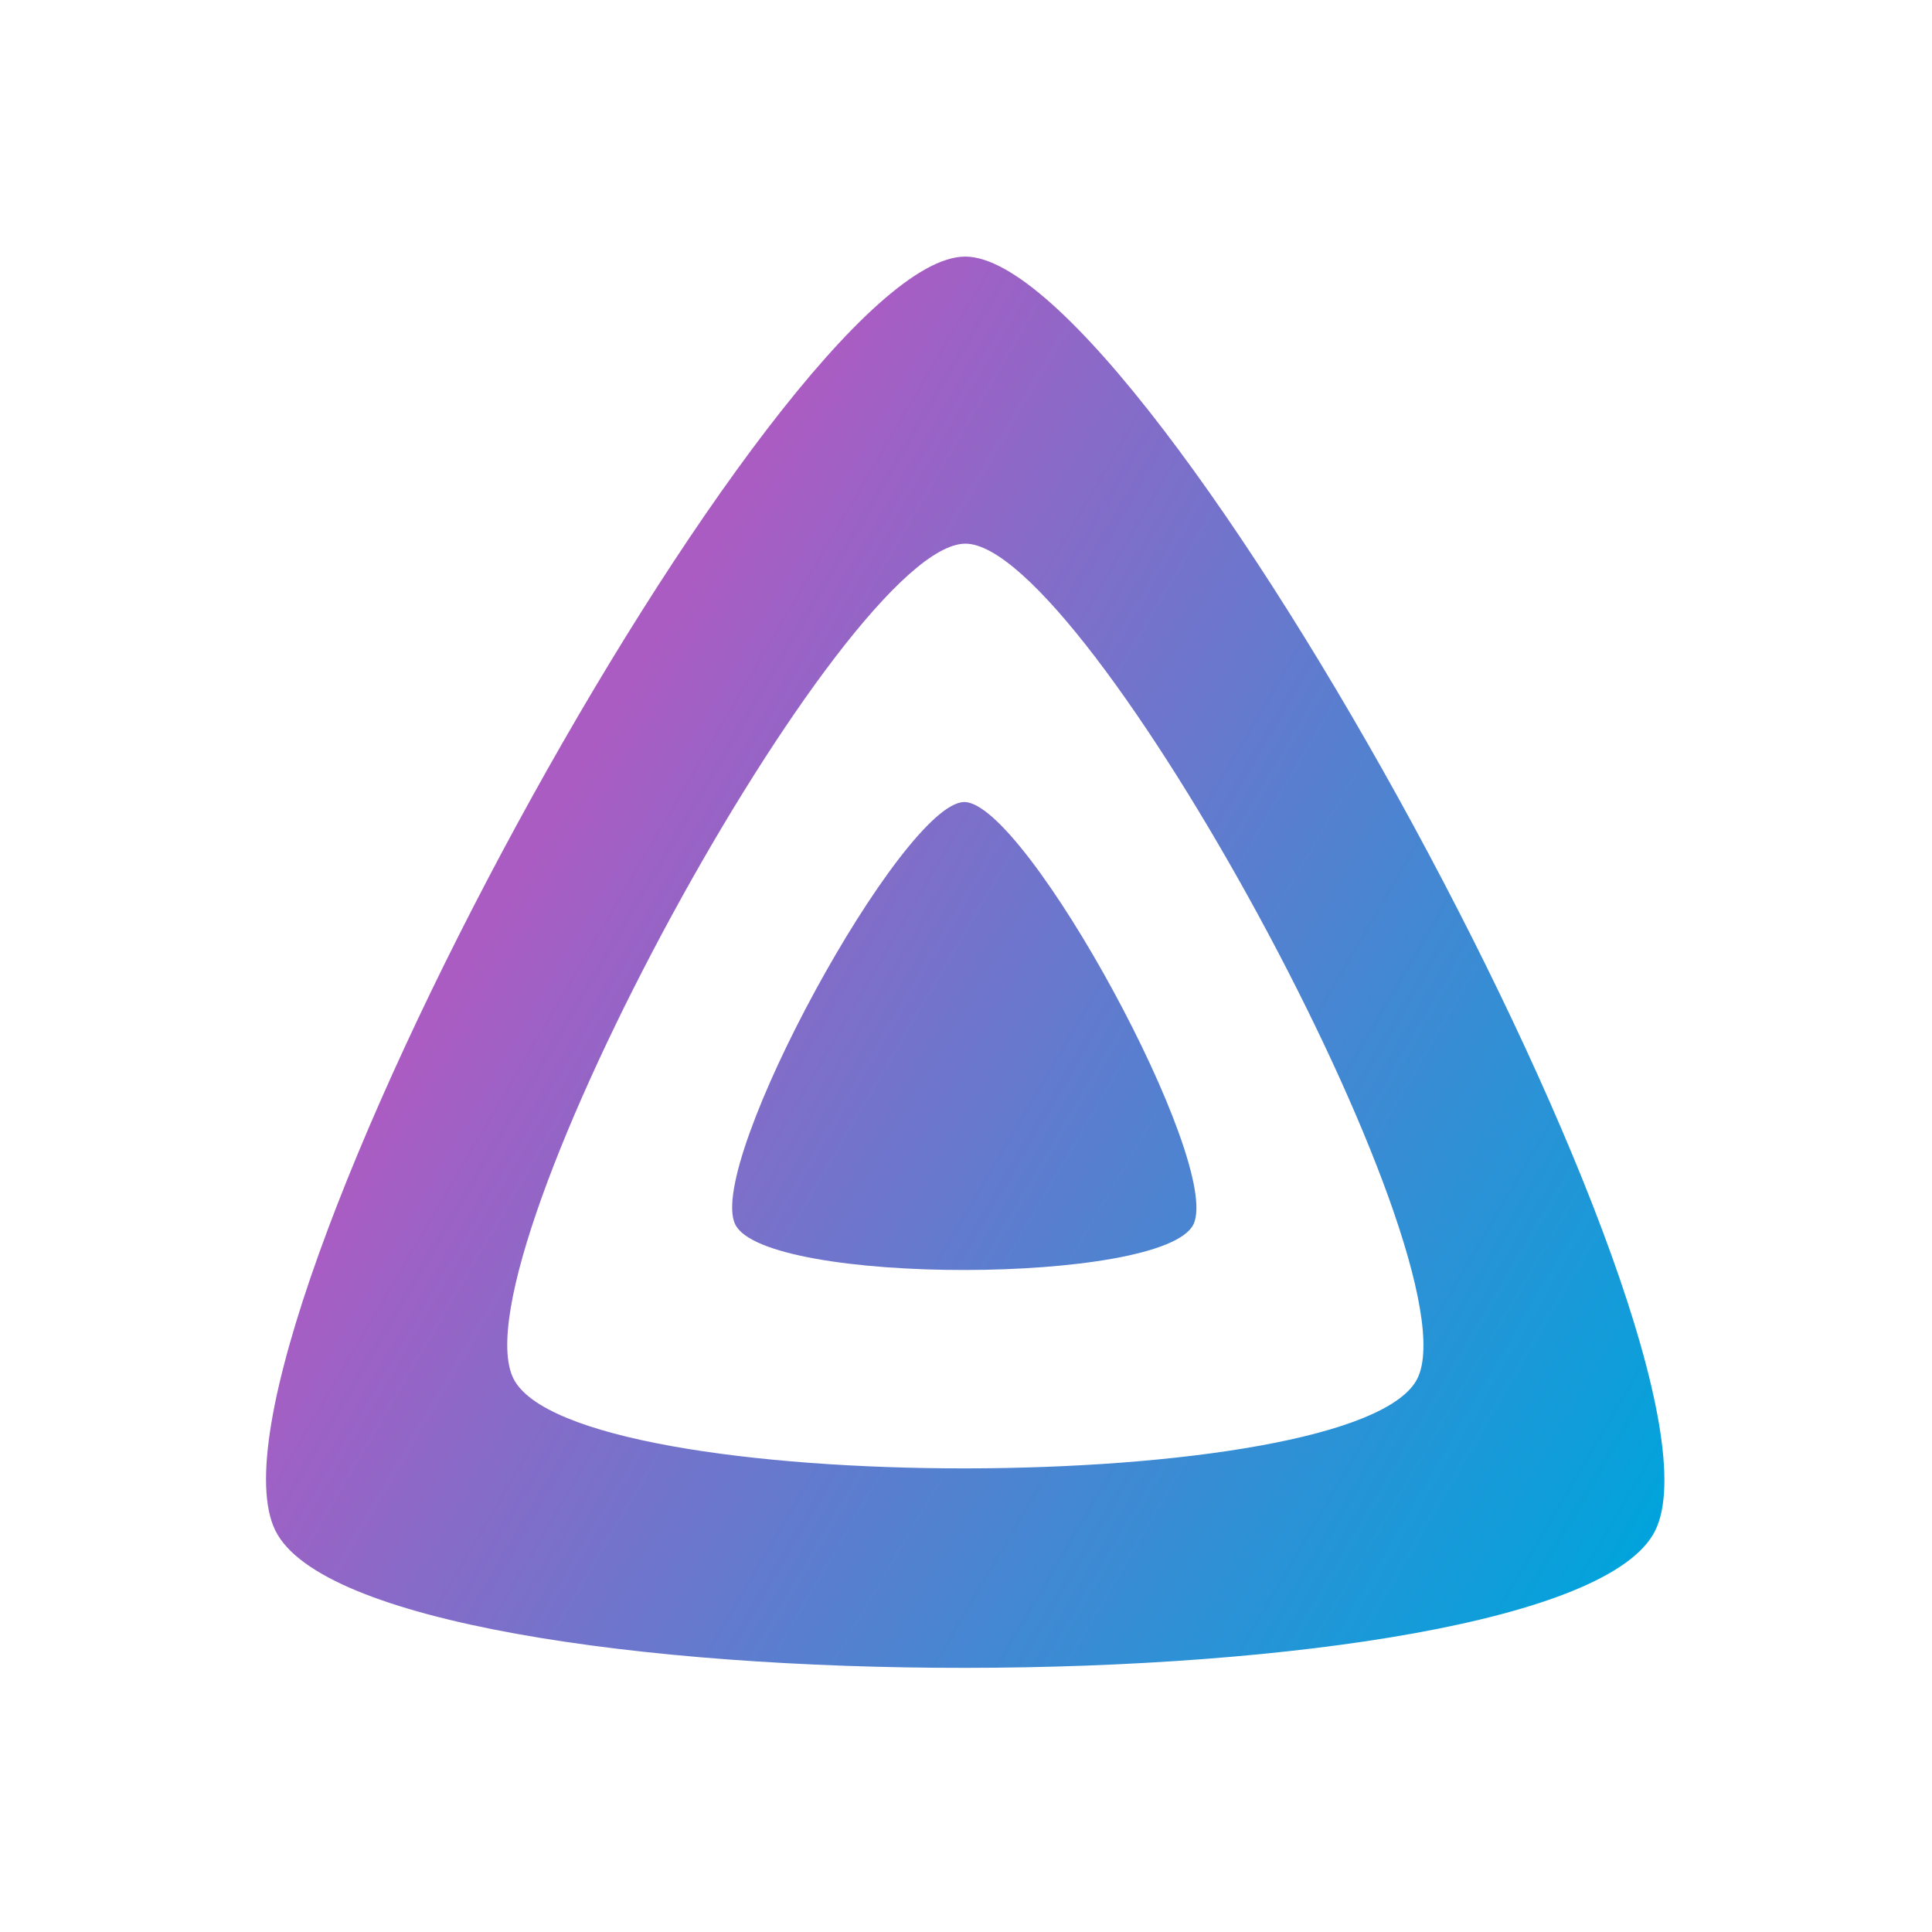
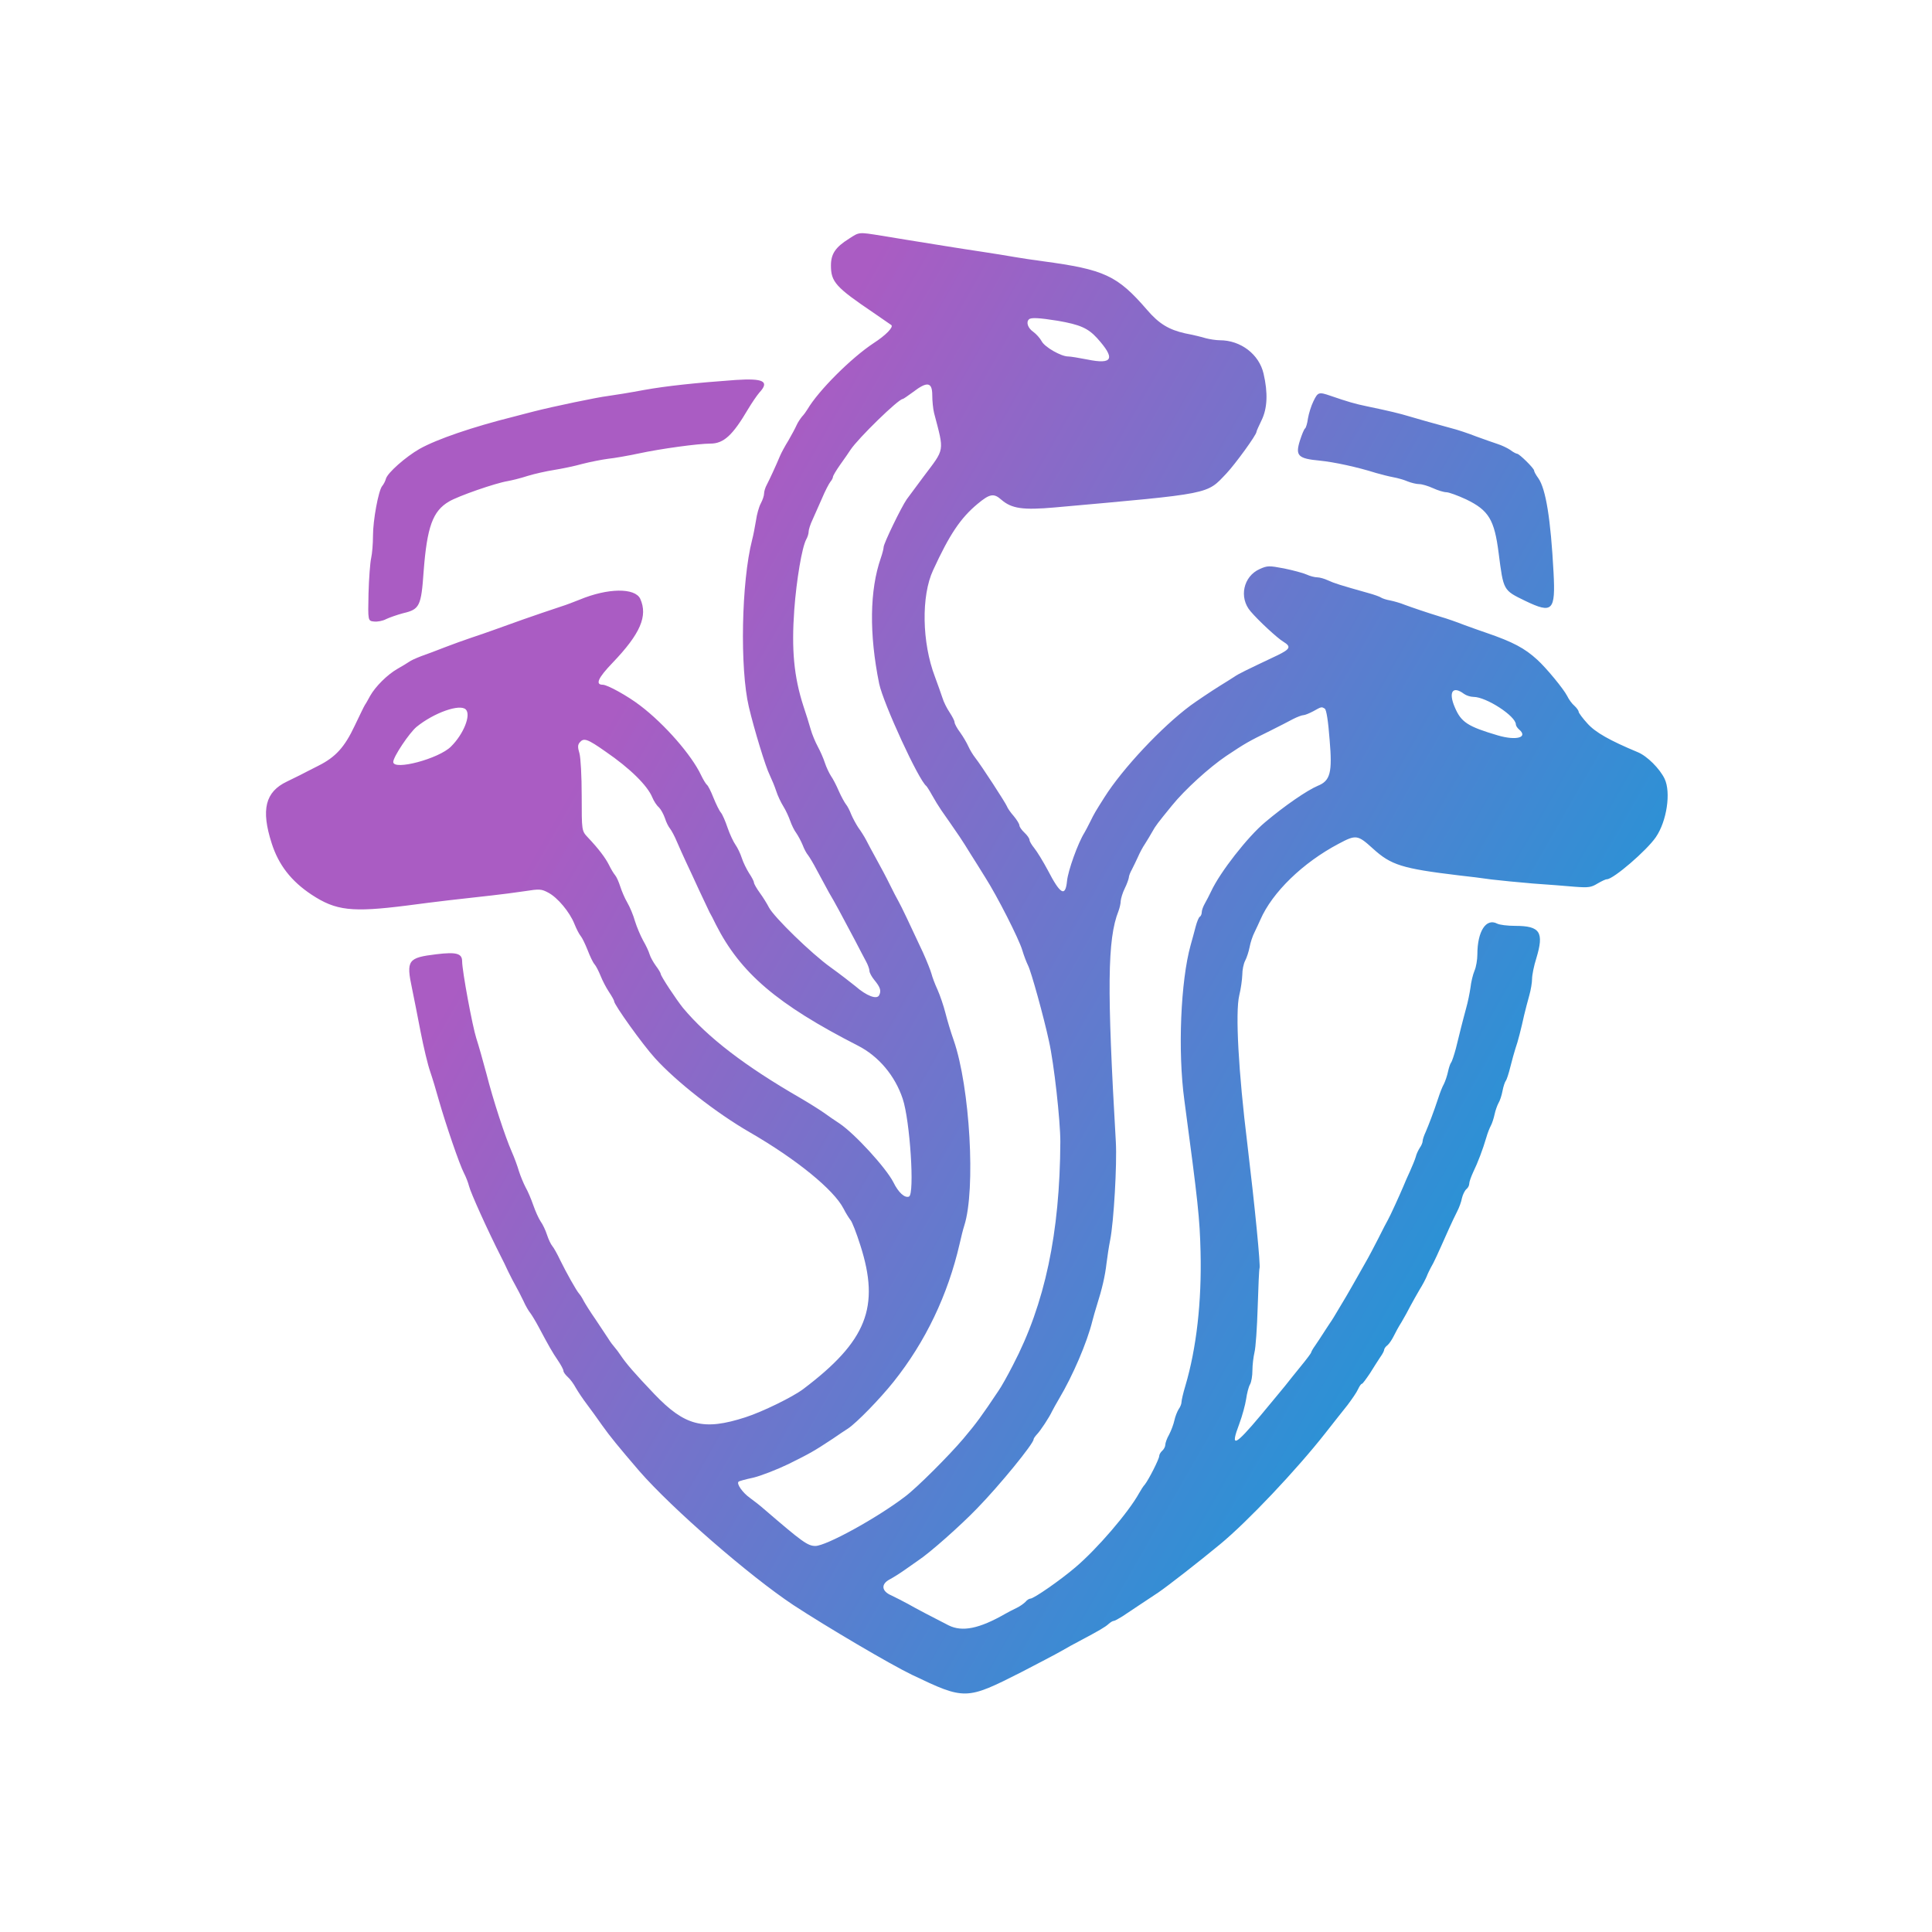
<svg xmlns="http://www.w3.org/2000/svg" width="1024px" height="1024px" viewBox="0 0 1024 1024" version="1.1">
  <defs>
    <linearGradient x1="19.825%" y1="41.162%" x2="100.659%" y2="88.697%" id="linearGradient-1">
      <stop stop-color="#AA5CC3" offset="0%" />
      <stop stop-color="#00A4DC" offset="100%" />
    </linearGradient>
  </defs>
  <g id="Light" stroke="none" stroke-width="1" fill="none" fill-rule="evenodd">
    <g id="AppIcon-light-jellyfin" fill-rule="nonzero">
      <rect id="solid-background" fill="#FFFFFF" x="0" y="0" width="1024" height="1024" />
-       <path d="M511.582,136 C609.712,136 924.915,714.817 877.299,811.251 C829.684,907.686 194.101,908.811 145.96,811.251 C97.819,713.692 413.548,136 511.582,136 Z M511.678,288.156 C447.42,288.156 240.555,666.678 272.102,730.598 C303.649,794.518 720.072,793.811 751.269,730.598 C782.466,667.369 575.935,288.156 511.678,288.156 Z M511.11,425.091 C543.724,425.107 648.323,617.009 632.518,648.998 C616.713,680.987 405.682,681.341 389.701,648.998 C373.721,616.656 478.543,425.091 511.11,425.091 Z" id="Combined-Shape" fill="url(#linearGradient-1)" />
+       <path d="M449.97,126.53C442.78,131.04 440.42,134.59 440.42,140.71C440.42,149.41 442.89,152.20 463.08,165.84C468.02,169.28 472.21,172.18 472.42,172.29C473.71,173.36 469.41,177.76 463.08,181.84C451.16,189.68 433.76,207.08 427.96,216.96C427.31,218.04 426.02,219.86 425.06,220.83C424.20,221.91 422.80,223.95 422.16,225.45C421.51,226.95 419.58,230.50 417.86,233.50C416.04,236.40 414.10,240.06 413.46,241.56C411.31,246.72 407.98,253.91 406.48,256.81C405.62,258.31 404.97,260.46 404.97,261.64C404.97,262.72 404.22,264.97 403.25,266.80C402.29,268.52 401.11,272.71 400.68,275.93C400.14,279.15 399.28,283.77 398.64,286.13C392.94,308.36 392.08,354.23 396.92,374.74C399.71,386.55 405.83,406.64 407.98,410.83C409.05,413.08 410.67,416.95 411.42,419.31C412.17,421.67 413.89,425.33 415.18,427.37C416.47,429.41 418.08,432.95 418.83,435.10C419.58,437.25 420.98,440.15 422.05,441.54C423.02,442.94 424.52,445.73 425.38,447.77C426.13,449.81 427.42,452.28 428.28,453.25C429.03,454.22 431.18,457.76 433.01,461.31C434.83,464.74 437.73,470.01 439.34,473.01C442.67,478.60 445.79,484.50 453.09,498.25C455.35,502.66 458.03,507.70 459.00,509.53C459.96,511.25 460.82,513.61 460.82,514.58C460.82,515.54 462.00,517.69 463.40,519.41C466.62,523.28 467.16,525.21 465.98,527.47C464.80,529.94 459.32,527.90 453.30,522.63C451.05,520.81 445.25,516.30 440.31,512.75C430.21,505.56 410.24,486.12 407.55,480.96C406.58,479.03 404.44,475.59 402.72,473.23C401.00,470.86 399.60,468.39 399.60,467.75C399.60,467.11 398.42,464.85 397.03,462.81C395.74,460.77 393.91,457.12 393.16,454.75C392.41,452.39 390.90,449.28 389.83,447.77C388.76,446.27 386.82,442.19 385.64,438.75C384.46,435.21 382.85,431.56 382.10,430.70C381.24,429.73 379.52,426.19 378.12,422.75C376.83,419.42 375.22,416.30 374.69,415.98C374.15,415.55 372.75,413.30 371.57,410.83C366.63,400.30 352.35,383.87 339.35,373.99C332.80,368.94 321.95,362.93 319.48,362.93C315.40,362.93 316.90,359.38 324.64,351.33C339.46,335.86 343.43,326.52 339.35,317.39C336.56,311.48 322.27,311.59 307.24,317.82C304.55,318.89 300.15,320.61 297.36,321.47C294.46,322.43 289.94,323.94 287.15,324.90C282.32,326.52 274.05,329.42 261.59,333.93C258.69,335.00 253.32,336.83 249.78,338.01C246.23,339.19 240.00,341.44 235.81,343.06C231.73,344.67 226.04,346.81 223.25,347.78C220.46,348.86 217.56,350.14 216.80,350.79C216.05,351.33 213.26,353.04 210.57,354.55C205.20,357.66 198.97,363.89 196.18,368.83C195.22,370.55 194.03,372.81 193.39,373.67C192.85,374.52 190.49,379.47 188.02,384.62C182.65,396.01 177.92,401.27 168.69,405.89C164.82,407.82 160.52,410.07 159.02,410.83C157.52,411.58 154.40,413.08 152.04,414.26C140.55,419.74 138.29,429.19 143.98,446.91C147.64,458.41 154.30,467.00 165.14,474.19C178.03,482.68 186.41,483.65 215.41,479.99C232.38,477.74 243.87,476.45 260.52,474.62C265.24,474.09 273.08,473.12 277.92,472.37C286.08,471.08 286.94,471.19 290.59,473.12C295.53,475.70 301.97,483.43 304.44,489.66C305.52,492.35 307.02,495.25 307.77,496.10C308.53,496.96 310.14,500.29 311.43,503.52C312.61,506.63 314.22,510.07 315.08,511.03C315.94,512.00 317.33,514.79 318.30,517.16C319.27,519.63 321.20,523.38 322.70,525.64C324.21,527.90 325.50,530.15 325.50,530.69C325.50,532.51 340.53,553.56 347.19,560.87C358.47,573.33 379.73,589.97 397.46,600.18C422.16,614.46 441.92,630.57 447.08,640.56C448.26,642.92 449.97,645.61 450.73,646.58C451.59,647.43 453.95,653.56 455.99,660.00C466.51,692.76 459.43,710.80 425.70,736.26C420.12,740.45 404.11,748.29 395.09,751.19C372.86,758.38 362.98,755.80 346.76,738.83C336.24,727.77 332.05,722.94 328.93,718.32C327.97,716.82 326.46,714.88 325.71,714.02C324.96,713.17 323.45,711.23 322.49,709.62C321.52,708.12 318.41,703.50 315.72,699.42C312.93,695.44 310.14,690.93 309.38,689.54C308.63,688.03 307.56,686.31 307.02,685.78C305.41,683.95 300.15,674.50 296.93,667.95C295.42,664.73 293.49,661.29 292.74,660.43C291.99,659.57 290.70,656.89 289.94,654.52C289.19,652.16 287.69,648.94 286.51,647.33C285.43,645.72 283.72,641.85 282.64,638.74C281.57,635.62 279.74,631.32 278.56,629.28C277.49,627.24 275.88,623.38 275.02,620.69C274.26,618.01 272.55,613.39 271.26,610.49C267.71,602.43 261.38,583.10 257.83,569.14C256.01,562.37 253.64,553.89 252.46,550.34C250.42,544.01 244.94,514.58 244.94,509.53C244.94,505.34 241.94,504.48 231.30,505.77C216.16,507.60 215.19,508.89 218.41,524.03C219.27,528.43 221.42,538.74 222.93,546.91C224.54,555.18 226.79,564.52 227.97,567.85C229.15,571.29 231.20,578.05 232.59,583.10C236.24,595.88 243.55,617.25 245.91,621.77C246.98,623.81 248.17,626.92 248.59,628.64C249.45,632.18 258.37,651.95 265.67,666.34C266.32,667.52 267.93,670.85 269.32,673.86C270.72,676.76 272.65,680.41 273.51,681.91C274.37,683.41 276.09,686.74 277.38,689.43C278.56,692.11 280.28,695.01 281.03,695.87C281.78,696.84 283.82,700.17 285.54,703.39C290.91,713.49 292.74,716.71 295.74,721.11C297.36,723.48 298.64,725.95 298.64,726.59C298.64,727.24 299.61,728.63 300.90,729.81C302.19,730.89 304.12,733.57 305.20,735.61C306.38,737.65 308.96,741.52 311.00,744.20C313.04,746.89 316.69,751.94 319.16,755.48C323.35,761.39 327.86,766.87 338.81,779.65C356.32,799.73 397.24,835.28 420.55,850.75C438.27,862.35 471.99,882.22 483.38,887.69C511.52,901.12 512.05,901.12 541.48,886.19C550.40,881.57 559.85,876.63 562.64,875.02C565.43,873.41 569.62,871.05 571.98,869.87C582.51,864.28 585.84,862.35 587.56,860.74C588.52,859.88 589.71,859.13 590.24,859.13C590.78,859.13 592.93,857.94 594.97,856.66C598.41,854.29 607.32,848.49 613.87,844.09C618.49,840.97 635.35,827.87 646.63,818.53C661.24,806.50 687.12,779.11 702.48,759.56C706.56,754.41 711.82,747.64 714.19,744.74C716.44,741.73 719.02,738.08 719.77,736.36C720.52,734.75 721.38,733.46 721.81,733.46C722.24,733.46 724.07,730.89 726.11,727.88C728.04,724.76 730.51,720.90 731.58,719.29C732.77,717.68 733.63,715.96 733.63,715.42C733.63,714.88 734.38,713.70 735.45,712.95C736.42,712.09 737.81,709.94 738.67,708.22C739.53,706.40 741.36,703.07 742.86,700.71C744.26,698.34 746.41,694.48 747.59,692.11C748.88,689.75 751.02,685.88 752.42,683.52C753.92,681.16 755.54,678.04 756.18,676.54C756.72,675.04 757.79,673.00 758.33,671.92C760.05,669.02 761.55,665.69 768.10,650.98C769.39,648.19 771.22,644.21 772.29,642.17C773.36,640.13 774.55,636.91 774.87,634.98C775.30,633.15 776.37,631.00 777.23,630.25C778.09,629.61 778.73,628.32 778.73,627.35C778.73,626.38 779.70,623.70 780.78,621.34C783.25,616.29 785.93,609.20 787.76,602.97C788.40,600.61 789.58,597.71 790.23,596.53C790.87,595.34 791.73,592.66 792.16,590.62C792.59,588.58 793.56,585.89 794.20,584.71C794.95,583.53 795.92,580.63 796.35,578.27C796.78,575.90 797.64,573.43 798.07,572.90C798.60,572.25 799.68,568.92 800.54,565.38C801.40,561.83 802.69,557.43 803.22,555.71C804.51,552.17 806.23,545.29 807.84,537.99C808.49,535.31 809.67,530.69 810.53,527.68C811.39,524.67 812.03,520.70 812.03,518.77C812.03,516.83 813.00,511.89 814.28,507.92C818.47,494.06 816.33,490.73 803.12,490.73C799.03,490.73 794.85,490.20 793.56,489.55C787.65,486.44 783.03,493.63 783.03,505.88C783.03,508.56 782.39,512.54 781.53,514.47C780.67,516.51 779.70,520.48 779.38,523.49C778.95,526.39 777.98,531.23 777.12,534.23C776.37,537.13 775.08,541.75 774.44,544.44C773.79,547.12 772.51,552.17 771.65,555.71C770.68,559.26 769.61,562.59 769.07,563.23C768.64,563.77 767.89,566.02 767.46,568.06C767.03,570.10 766.06,573.00 765.31,574.51C764.45,576.01 763.16,579.34 762.30,582.03C759.83,589.54 757.25,596.20 755.64,599.96C754.78,601.79 754.03,603.94 754.03,604.80C754.03,605.55 753.39,607.16 752.53,608.34C751.78,609.52 750.70,611.67 750.38,613.17C749.95,614.68 748.55,618.01 747.37,620.69C746.08,623.38 744.58,626.92 743.83,628.75C741.79,633.58 736.74,644.64 735.67,646.47C735.13,647.33 732.77,651.95 730.40,656.67C727.93,661.40 725.57,666.02 725.03,666.87C724.50,667.73 722.24,671.82 719.99,675.79C717.73,679.76 714.83,684.92 713.54,687.07C712.25,689.21 710.10,692.76 708.92,694.80C707.74,696.84 705.92,699.85 704.84,701.35C703.87,702.85 702.05,705.54 700.98,707.26C699.90,708.98 698.08,711.66 697.00,713.27C695.82,714.88 694.96,716.49 694.96,716.82C694.96,717.14 692.49,720.47 689.48,724.12C686.48,727.77 682.82,732.39 681.21,734.43C679.60,736.36 673.80,743.45 668.32,750.00C654.36,766.65 651.89,767.73 656.83,754.73C658.44,750.43 660.05,744.42 660.48,741.52C660.91,738.51 661.77,735.08 662.52,733.79C663.28,732.50 663.81,729.17 663.81,726.27C663.81,723.48 664.35,719.18 664.89,716.82C665.53,714.45 666.28,703.61 666.61,692.65C666.93,681.80 667.36,672.57 667.57,672.24C668.22,671.17 665.10,639.49 661.13,606.41C656.40,568.06 654.68,536.60 656.83,527.57C657.69,524.14 658.34,519.30 658.44,516.73C658.44,514.15 659.09,510.82 659.95,509.21C660.81,507.60 661.88,504.27 662.31,502.01C662.74,499.65 663.92,496.00 665.00,493.96C665.96,491.92 667.36,489.02 668.00,487.51C674.34,472.91 690.56,457.22 709.46,447.24C718.70,442.30 719.56,442.40 727.61,449.71C737.28,458.51 742.97,460.34 773.36,463.99C778.41,464.53 786.15,465.49 790.55,466.14C794.95,466.68 804.94,467.64 812.57,468.29C820.30,468.82 830.18,469.58 834.80,470.01C841.99,470.54 843.39,470.33 846.72,468.29C848.76,467.11 850.91,466.03 851.66,466.03C855.10,466.03 872.82,450.78 877.65,443.69C883.45,435.21 885.71,419.96 882.27,412.76C879.69,407.39 873.03,400.73 868.09,398.69C853.16,392.46 845.54,388.16 841.35,383.44C838.88,380.75 836.84,377.96 836.73,377.32C836.73,376.67 835.77,375.28 834.48,374.09C833.19,373.02 831.47,370.66 830.61,368.83C828.68,365.07 819.55,354.01 814.82,349.71C808.16,343.59 801.93,340.26 787.86,335.43C785.50,334.68 780.24,332.74 776.05,331.24C771.97,329.63 766.38,327.70 763.70,326.95C755.97,324.58 748.45,322.00 744.37,320.50C742.33,319.64 738.89,318.68 736.85,318.25C734.81,317.92 732.66,317.17 732.01,316.74C731.48,316.31 728.26,315.13 725.03,314.27C710.53,310.19 707.10,309.12 703.87,307.61C702.05,306.75 699.47,306.00 698.18,306.00C696.89,306.00 694.32,305.36 692.49,304.50C690.56,303.64 685.19,302.24 680.57,301.28C672.62,299.77 671.76,299.77 667.68,301.60C658.98,305.46 656.51,316.74 662.85,324.05C667.04,328.99 677.13,338.33 680.25,340.16C684.44,342.73 683.90,344.02 677.02,347.35C660.27,355.30 656.62,357.02 654.15,358.74C652.64,359.70 649.31,361.85 646.63,363.46C642.12,366.25 633.53,372.05 631.06,373.88C615.70,385.26 594.97,407.39 585.41,422.53C580.58,430.16 580.04,431.02 577.89,435.42C576.71,437.78 575.31,440.47 574.78,441.33C571.34,446.81 566.08,461.41 565.54,467.00C564.68,475.59 562.00,474.09 555.34,461.20C552.87,456.58 549.64,451.32 548.25,449.60C546.85,447.88 545.67,445.95 545.67,445.20C545.67,444.44 544.49,442.73 542.99,441.33C541.48,439.93 540.30,438.21 540.30,437.46C540.30,436.71 538.90,434.46 537.29,432.52C535.57,430.59 533.96,428.23 533.64,427.26C532.89,425.43 520.32,405.99 516.78,401.48C515.60,399.98 513.99,397.29 513.24,395.58C512.48,393.86 510.55,390.53 508.94,388.27C507.22,386.02 505.93,383.55 505.93,382.79C505.93,382.04 504.75,379.79 503.35,377.64C501.96,375.60 500.13,372.05 499.49,369.80C498.74,367.44 496.91,362.50 495.51,358.63C488.64,340.59 488.21,315.88 494.55,302.24C503.25,283.34 509.05,274.64 518.07,267.12C524.62,261.64 526.77,261.32 530.74,264.87C536.22,269.59 542.13,270.45 559.10,268.95C642.98,261.43 639.33,262.18 650.07,250.90C654.79,245.86 665.96,230.50 665.96,228.89C665.96,228.46 667.25,225.66 668.65,222.76C671.76,216.43 672.08,208.16 669.72,198.06C667.36,187.75 657.58,180.34 646.52,180.34C644.48,180.34 641.15,179.80 639.11,179.27C637.07,178.62 632.13,177.44 628.16,176.69C619.56,174.76 614.30,171.64 607.96,164.23C592.18,145.97 585.41,142.86 552.65,138.45C547.93,137.81 541.16,136.84 537.62,136.20C534.07,135.55 526.55,134.37 520.97,133.51C515.38,132.65 506.68,131.36 501.64,130.51C481.66,127.28 476.07,126.42 467.16,124.92C455.02,122.99 455.56,122.88 449.97,126.53ZM560.71,170.03C572.41,172.07 576.60,173.90 581.44,179.16C591.32,190.11 589.92,193.34 576.28,190.54C571.88,189.68 567.37,188.93 566.08,188.93C562.43,188.93 553.73,183.99 552.11,180.88C551.26,179.27 549.22,177.01 547.60,175.83C544.81,173.90 543.74,170.78 545.35,169.28C546.42,168.20 550.61,168.42 560.71,170.03ZM494.12,209.45C494.12,212.56 494.55,216.75 495.08,218.90C500.56,239.84 500.88,237.48 489.50,252.62C485.85,257.56 481.87,262.93 480.58,264.65C477.68,268.84 468.34,288.07 468.34,290.00C468.34,290.75 467.70,293.33 466.84,295.80C460.93,312.77 460.61,335.97 465.98,362.39C468.23,372.91 486.92,413.62 491.00,416.63C491.32,416.95 492.72,419.10 494.01,421.46C495.30,423.82 497.55,427.47 498.95,429.51C501.85,433.60 504.64,437.68 508.62,443.48C510.01,445.52 512.59,449.60 514.42,452.61C516.24,455.51 519.79,461.09 522.15,464.96C528.59,475.05 539.98,497.50 541.80,503.52C542.66,506.42 544.06,510.07 544.92,511.79C546.53,514.90 553.30,539.28 555.98,551.85C558.67,563.77 562.00,593.95 562.00,605.12C561.78,653.56 553.83,691.15 536.86,723.58C534.07,729.06 530.63,735.18 529.24,737.12C520.22,750.65 517.53,754.30 510.66,762.46C503.03,771.48 485.85,788.67 479.62,793.29C464.69,804.67 437.84,819.39 432.15,819.39C428.06,819.39 425.06,817.13 405.08,799.95C403.15,798.23 399.60,795.44 397.35,793.82C393.59,791.14 390.26,786.41 391.44,785.34C391.66,785.02 395.20,784.05 399.28,783.19C403.25,782.23 411.63,779.00 417.86,776.00C429.35,770.30 431.29,769.23 441.38,762.57C444.50,760.42 448.15,757.95 449.55,757.09C454.16,753.98 466.41,741.41 473.60,732.39C490.57,711.12 502.39,686.31 508.62,659.25C509.37,655.92 510.44,651.52 511.09,649.58C517.21,630.47 514.09,576.23 505.50,551.42C504.00,547.23 502.07,540.78 501.10,536.92C500.13,533.05 498.20,527.47 496.91,524.57C495.51,521.56 494.12,517.80 493.69,516.08C493.26,514.47 491.22,509.31 489.18,504.80C482.09,489.55 477.79,480.53 476.29,477.85C475.43,476.34 473.28,472.26 471.56,468.72C469.84,465.17 466.62,459.16 464.47,455.29C462.33,451.42 459.86,446.81 459.00,445.09C458.03,443.26 456.20,440.36 454.92,438.64C453.73,436.82 452.02,433.70 451.16,431.66C450.40,429.62 449.12,427.15 448.36,426.29C447.61,425.33 445.89,422.21 444.60,419.31C443.32,416.30 441.49,412.76 440.42,411.26C439.45,409.75 437.95,406.64 437.19,404.28C436.44,401.91 434.72,398.05 433.43,395.68C432.15,393.32 430.43,389.24 429.68,386.55C428.92,383.87 427.21,378.28 425.81,374.20C420.76,358.52 419.47,344.24 420.98,323.19C422.16,307.29 425.06,290.11 427.31,285.92C428.06,284.63 428.60,282.80 428.60,281.73C428.60,280.76 429.46,277.97 430.64,275.50C431.72,273.03 433.97,267.98 435.69,264.11C437.30,260.25 439.34,256.38 440.09,255.41C440.85,254.56 441.49,253.27 441.49,252.73C441.49,252.19 443.21,249.29 445.25,246.39C447.40,243.39 449.87,239.84 450.83,238.34C455.02,232.11 476.18,211.49 478.44,211.49C478.76,211.49 481.23,209.77 484.02,207.73C491.43,202.04 494.12,202.47 494.12,209.45ZM775.94,367.76C777.12,368.62 779.38,369.37 780.99,369.37C787.76,369.37 803.44,379.57 803.44,383.98C803.44,384.62 804.19,385.80 805.05,386.55C810.20,390.85 803.76,392.68 793.88,389.78C777.88,385.05 774.44,382.79 771.11,374.95C767.56,366.79 769.93,363.25 775.94,367.76ZM246.88,376.03C249.78,378.93 245.69,389.13 239.04,395.68C232.70,402.13 208.43,408.57 208.43,403.85C208.43,401.16 216.91,388.49 220.78,385.26C230.01,377.75 243.76,372.91 246.88,376.03ZM702.16,375.60C703.02,376.14 703.98,382.15 704.73,392.14C706.24,409.65 705.06,413.83 698.40,416.52C692.81,418.88 680.89,427.04 670.47,435.85C661.34,443.48 646.63,462.27 641.90,472.48C640.94,474.52 639.43,477.42 638.57,478.92C637.71,480.42 636.96,482.46 636.96,483.43C636.96,484.40 636.53,485.58 635.89,485.90C635.35,486.22 634.39,488.59 633.74,491.06C633.10,493.53 631.92,497.93 631.06,500.94C625.79,519.84 624.18,557.11 627.73,583.10C635.03,637.66 635.89,645.72 636.32,663.55C636.96,689.86 634.17,714.56 628.26,734.54C627.08,738.40 626.22,742.27 626.22,743.13C626.22,744.10 625.58,745.71 624.72,746.89C623.97,748.07 622.89,750.76 622.46,752.80C622.03,754.84 620.75,758.27 619.67,760.32C618.49,762.36 617.63,764.83 617.63,765.79C617.63,766.76 616.88,768.16 616.02,768.91C615.16,769.66 614.41,770.95 614.41,771.70C614.41,773.31 608.82,784.27 606.78,786.84C606.03,787.60 604.74,789.64 603.78,791.35C598.08,801.67 581.44,821.00 570.05,830.66C562.00,837.54 547.93,847.31 546.10,847.31C545.46,847.31 544.27,848.06 543.52,849.03C542.66,849.89 540.62,851.39 538.80,852.25C536.97,853.11 534.29,854.51 532.78,855.37C518.93,863.31 510.01,865.03 502.82,861.49C493.15,856.55 485.74,852.68 481.23,850.10C478.54,848.60 474.57,846.67 472.42,845.59C467.16,843.34 466.84,839.58 471.56,837.11C473.39,836.14 476.83,833.99 479.40,832.17C481.87,830.45 485.10,828.19 486.60,827.12C492.83,823.04 509.15,808.54 517.85,799.52C529.99,787.06 547.82,765.15 547.82,762.89C547.82,762.46 548.57,761.39 549.43,760.42C551.47,758.38 556.20,751.08 557.59,748.07C558.24,746.78 559.85,743.88 561.24,741.52C568.55,729.28 576.17,711.55 578.97,700.17C579.50,698.13 580.58,694.26 581.44,691.58C584.01,683.52 585.73,676.33 586.48,669.56C586.91,666.02 587.77,660.43 588.42,657.21C590.35,647.43 592.07,617.15 591.42,605.33C586.70,523.92 586.91,497.72 592.82,482.89C593.46,481.18 594.00,478.81 594.00,477.52C594.11,476.23 594.97,473.23 596.15,470.86C597.33,468.50 598.19,465.92 598.30,465.17C598.30,464.31 599.05,462.38 599.91,460.88C600.77,459.27 602.16,456.26 603.13,454.22C603.99,452.18 605.71,448.95 606.89,447.24C608.07,445.41 609.79,442.51 610.76,440.79C612.48,437.68 613.55,436.28 621.17,426.94C627.94,418.56 640.83,406.85 649.85,400.73C660.16,393.86 661.67,393.00 673.27,387.31C677.78,385.05 683.25,382.26 685.40,381.08C687.55,380.00 690.02,379.04 690.88,379.04C691.63,379.04 693.99,378.07 696.03,376.99C700.44,374.52 700.44,374.52 702.16,375.60ZM320.98,398.37C333.98,407.28 343.22,416.41 345.79,422.75C346.55,424.57 348.05,426.94 349.23,427.90C350.31,428.98 351.70,431.56 352.45,433.70C353.10,435.85 354.39,438.32 355.14,439.18C355.89,440.15 357.61,443.26 358.79,446.16C360.08,449.17 362.23,453.90 363.62,456.90C365.02,459.80 368.13,466.57 370.60,471.94C373.07,477.20 375.54,482.46 376.08,483.54C376.73,484.61 378.23,487.51 379.41,489.98C392.41,515.65 411.85,532.30 454.70,554.21C465.66,559.79 474.36,570.10 478.44,582.35C482.30,593.73 484.88,633.04 481.77,634.22C479.51,635.08 476.18,632.08 473.50,626.60C469.52,618.87 452.98,600.82 444.93,595.45C442.78,594.06 439.02,591.48 436.66,589.76C434.19,588.04 428.71,584.60 424.31,582.03C394.88,565.06 375.12,549.91 362.01,534.23C358.47,529.83 350.20,517.37 350.20,516.19C350.20,515.76 349.02,513.72 347.62,511.89C346.22,509.96 344.72,507.27 344.29,505.77C343.86,504.27 342.36,501.04 340.85,498.47C339.46,495.89 337.52,491.38 336.56,488.26C335.70,485.15 333.87,480.75 332.48,478.38C331.08,476.02 329.47,472.15 328.72,469.79C327.97,467.43 326.78,464.74 326.03,463.88C325.28,463.02 323.78,460.55 322.81,458.51C320.88,454.65 317.23,449.81 311.53,443.80C308.31,440.36 308.31,440.36 308.31,421.89C308.31,411.15 307.77,401.70 307.13,399.33C306.16,396.11 306.16,394.82 307.24,393.53C309.38,390.96 311.21,391.49 320.98,398.37ZM389.94,201.39C368.78,202.90 352.99,204.61 341.61,206.65C334.19,208.05 325.50,209.45 322.27,209.88C316.80,210.52 293.17,215.46 283.07,218.04C280.71,218.68 275.88,219.86 272.33,220.83C250.42,226.31 231.63,232.75 222.39,237.91C215.09,242.10 205.53,250.47 204.56,253.70C204.24,254.99 203.27,256.81 202.52,257.67C200.59,260.14 197.69,275.61 197.69,283.98C197.69,288.17 197.26,293.44 196.72,295.80C196.18,298.16 195.54,306.65 195.32,314.59C195.00,329.09 195.00,329.09 198.22,329.42C200.05,329.63 202.95,329.09 204.67,328.13C206.49,327.27 210.47,325.87 213.69,325.01C222.39,322.97 223.25,321.36 224.54,302.78C226.36,279.15 229.37,270.88 237.96,265.83C242.80,262.93 262.56,256.06 269.11,254.99C271.47,254.56 276.30,253.37 279.85,252.19C283.39,251.12 289.62,249.72 293.70,249.08C297.79,248.43 304.55,247.04 308.74,245.86C312.93,244.78 319.05,243.60 322.27,243.17C325.50,242.85 332.80,241.56 338.38,240.38C350.31,237.80 370.17,235.12 376.51,235.12C383.60,235.12 388.33,230.71 396.49,216.86C398.42,213.64 401.11,209.66 402.50,208.05C407.98,202.14 404.76,200.42 389.94,201.39ZM696.14,212.67C694.96,215.03 693.67,219.22 693.24,221.80C692.92,224.38 692.17,226.74 691.74,227.06C691.20,227.38 690.02,230.28 688.95,233.61C686.48,241.56 687.98,243.06 699.47,244.14C706.99,244.89 719.13,247.47 729.33,250.69C732.01,251.44 736.10,252.52 738.46,252.94C740.82,253.37 744.26,254.34 746.19,255.20C748.12,255.95 750.81,256.60 752.31,256.60C753.71,256.60 756.93,257.56 759.51,258.74C762.09,259.93 765.31,260.89 766.60,260.89C767.89,260.89 772.61,262.61 777.02,264.65C789.05,270.45 792.05,275.39 794.31,293.11C796.89,313.09 796.67,312.77 808.38,318.46C822.88,325.44 824.49,323.83 823.41,303.42C821.91,275.07 819.33,259.17 815.36,253.48C814.07,251.76 813.10,249.94 813.10,249.40C813.10,248.22 805.26,240.49 804.08,240.49C803.65,240.49 801.93,239.63 800.43,238.45C798.82,237.37 795.81,235.98 793.77,235.33C791.73,234.69 786.68,232.86 782.49,231.36C778.41,229.75 772.61,227.81 769.61,227.06C757.04,223.62 752.10,222.23 747.05,220.72C741.68,219.11 736.85,217.93 724.50,215.35C718.27,214.06 714.51,212.99 705.16,209.77C698.93,207.62 698.50,207.84 696.14,212.67Z" id="Combined-Shape" fill="url(#linearGradient-1)" />
    </g>
  </g>
</svg>
